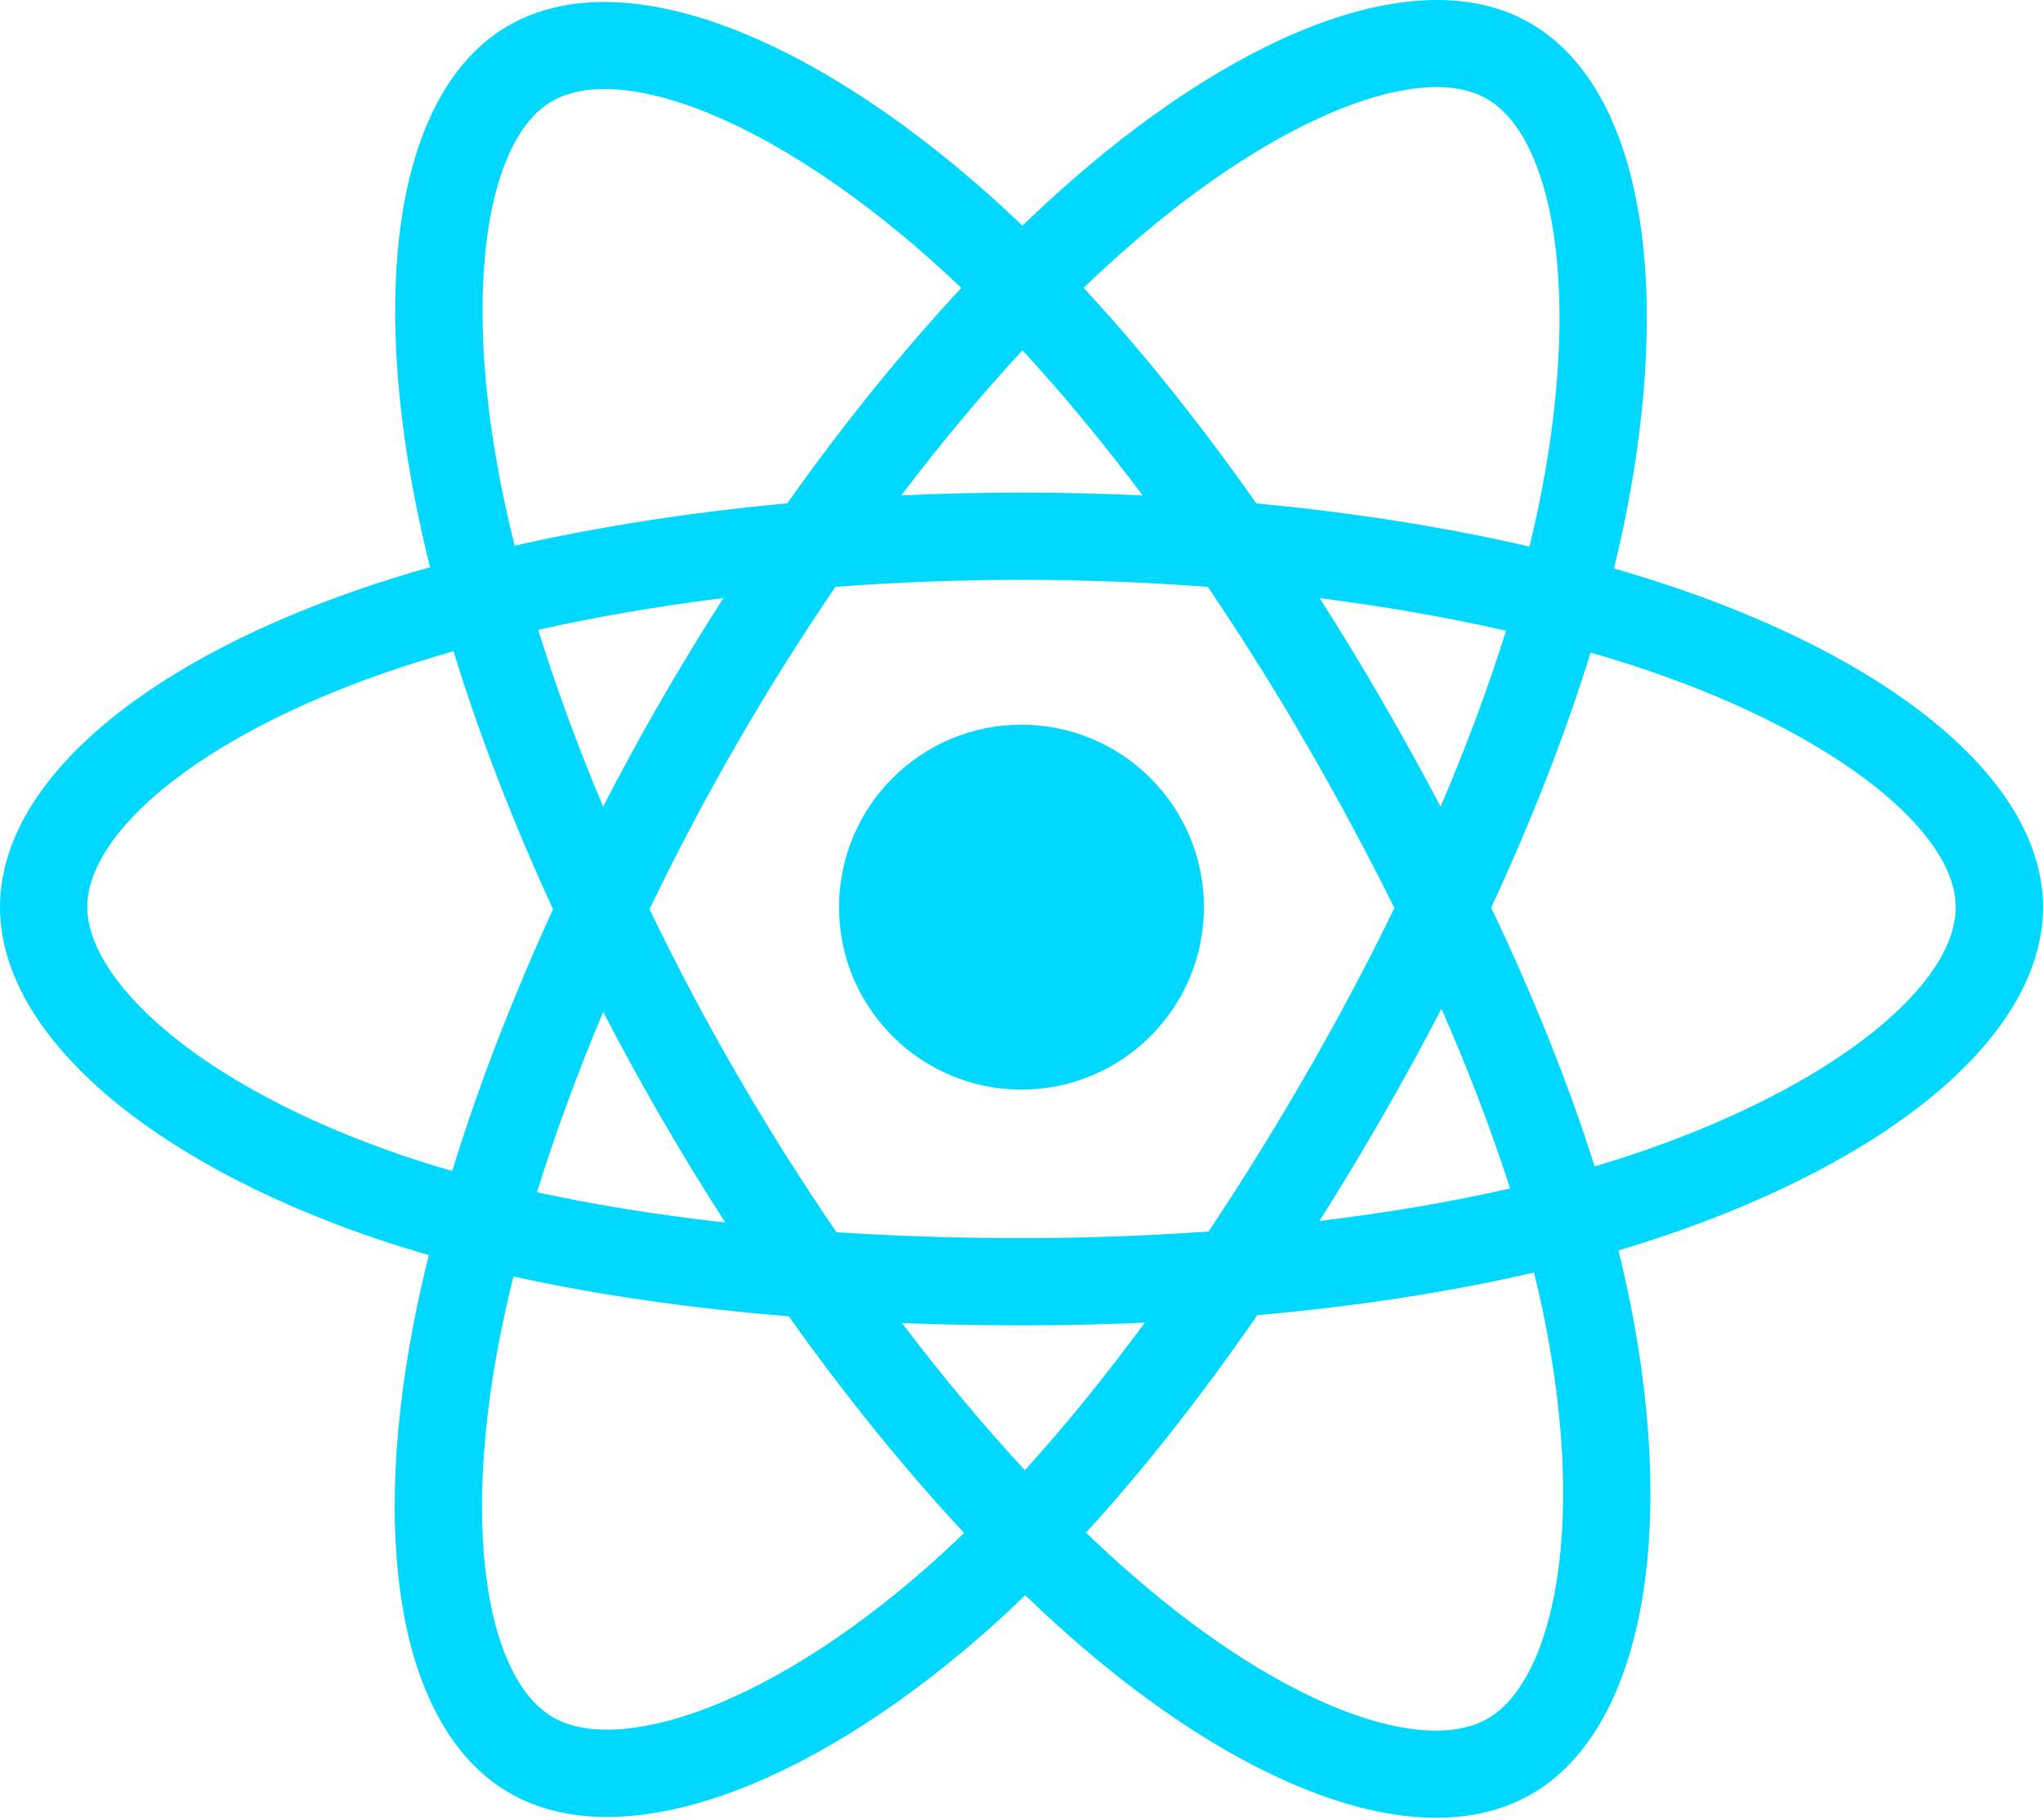
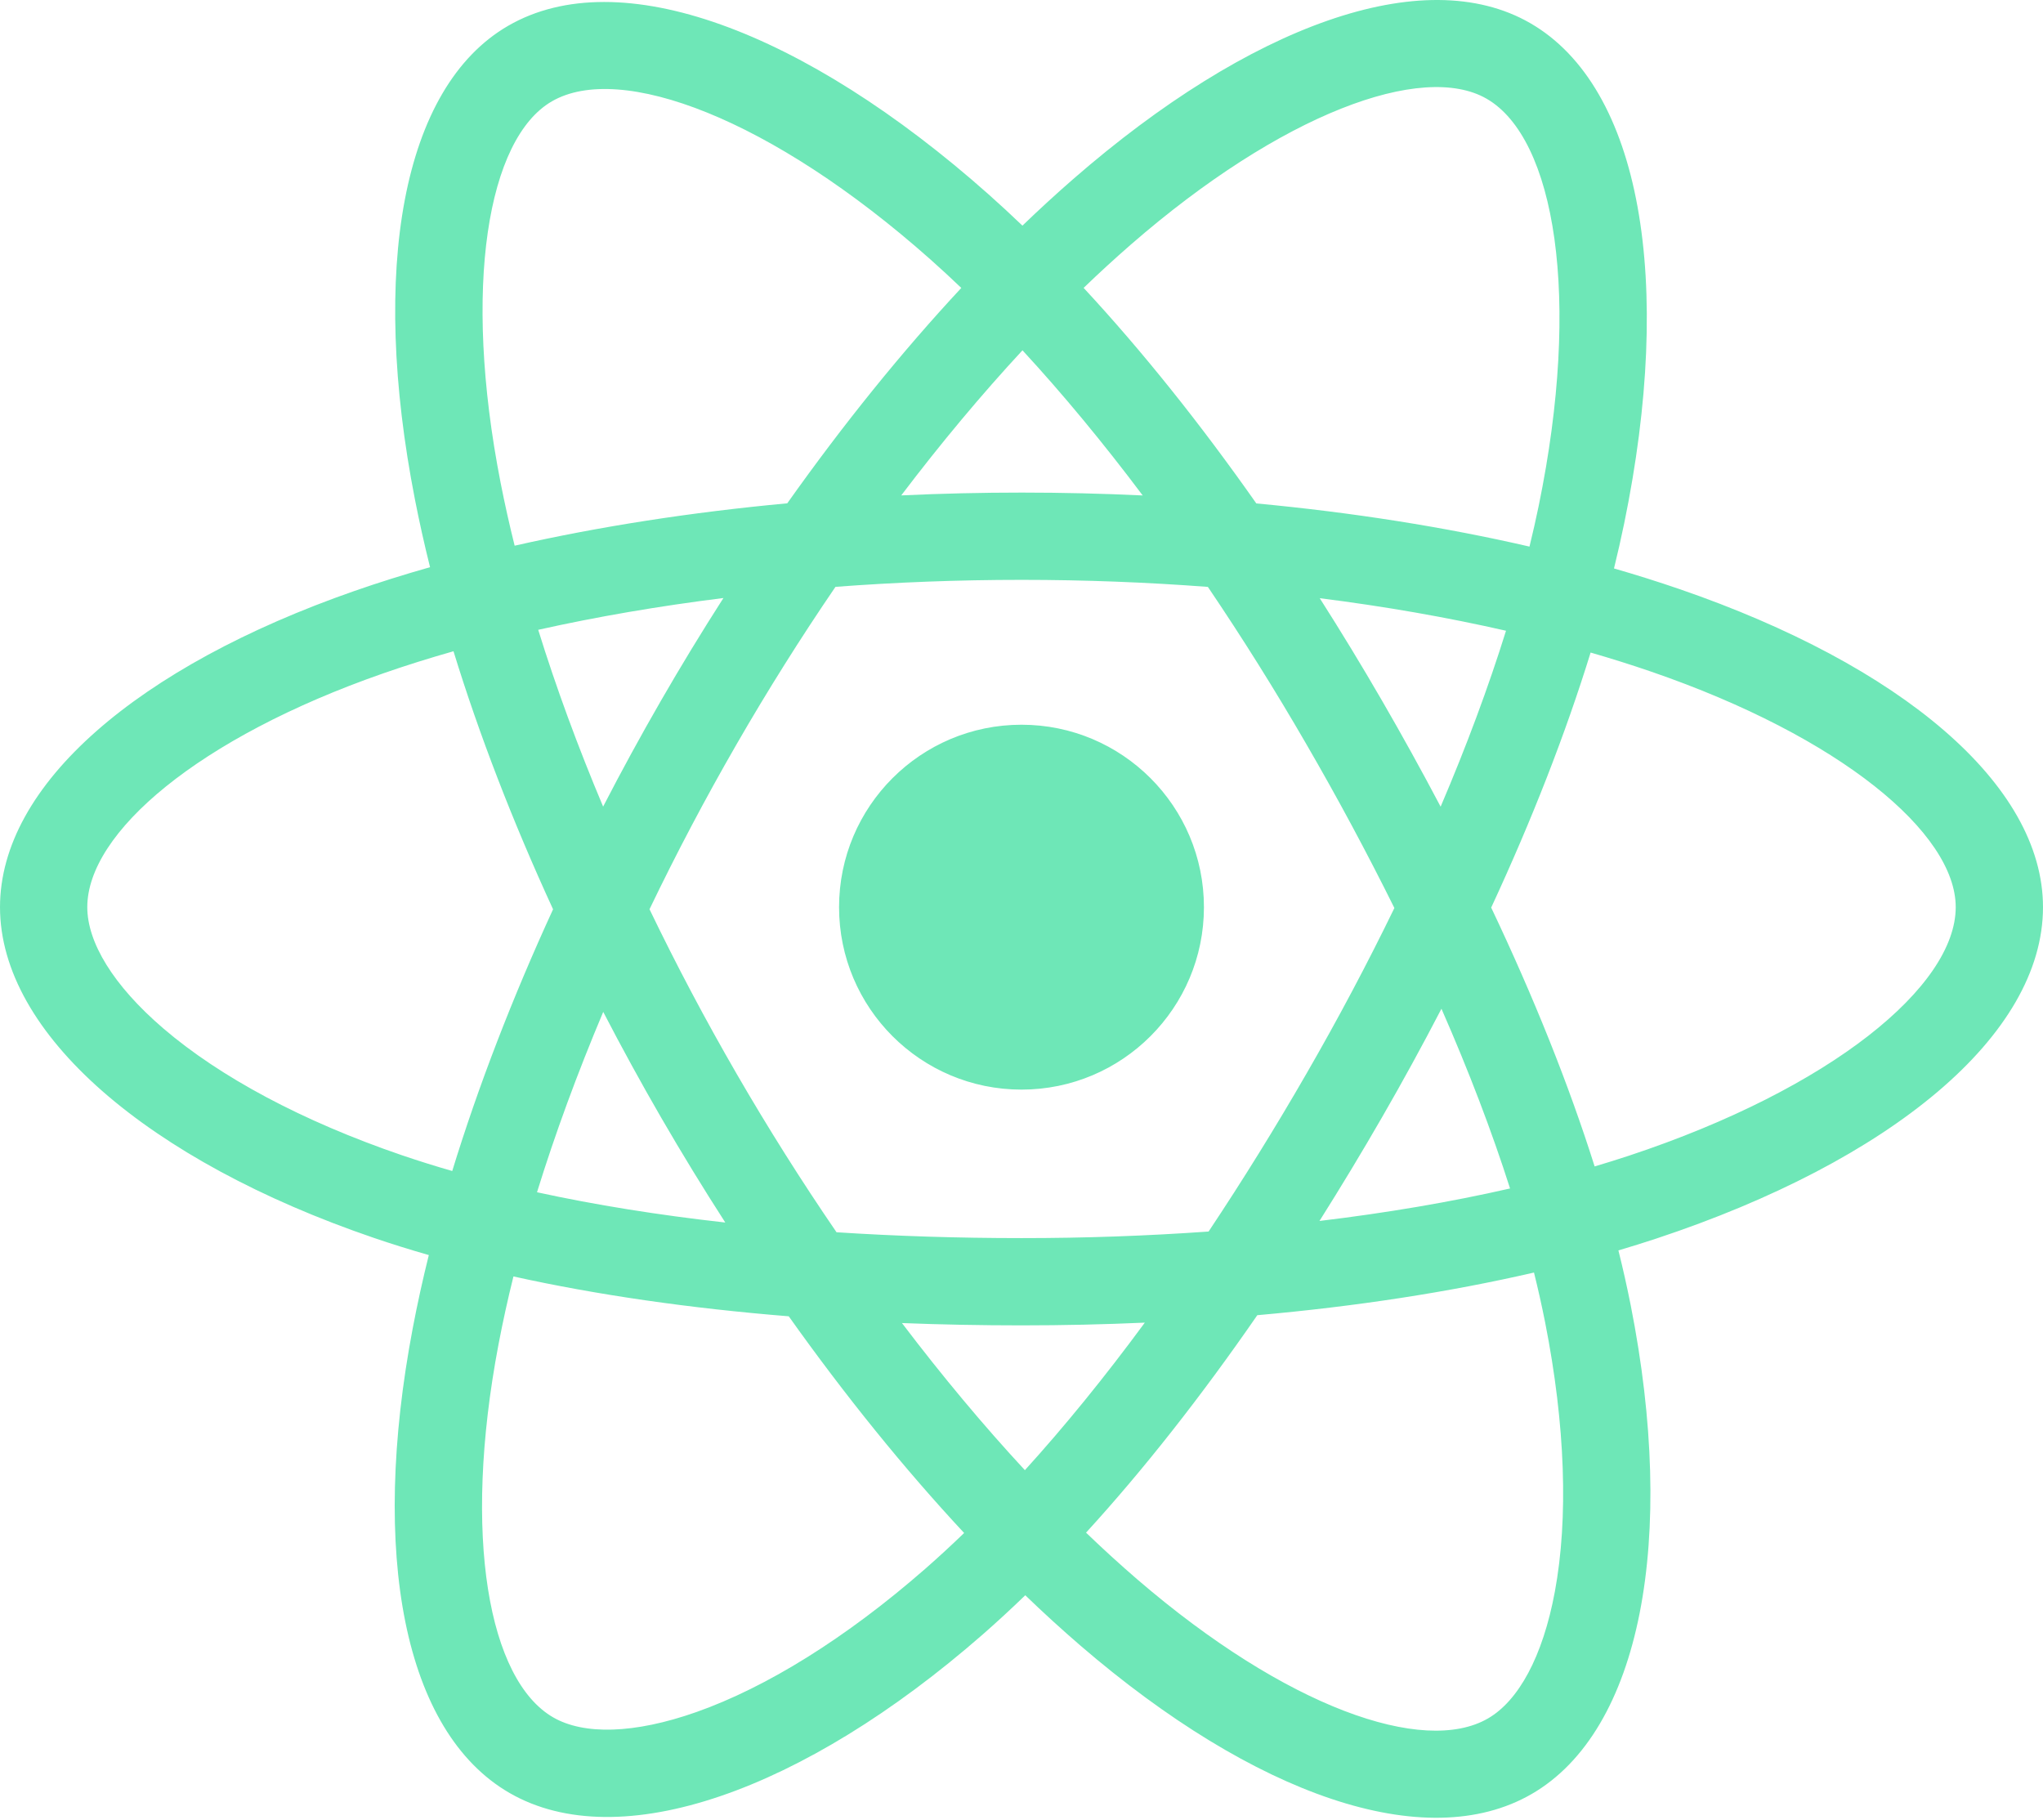
<svg xmlns="http://www.w3.org/2000/svg" aria-hidden="true" role="img" class="iconify iconify--logos" width="35.93" height="32" preserveAspectRatio="xMidYMid meet" viewBox="0 0 256 228">
-   <path fill="#00D8FF" d="M210.483 73.824a171.49 171.49 0 0 0-8.24-2.597c.465-1.9.893-3.777 1.273-5.621c6.238-30.281 2.16-54.676-11.769-62.708c-13.355-7.7-35.196.329-57.254 19.526a171.23 171.23 0 0 0-6.375 5.848a155.866 155.866 0 0 0-4.241-3.917C100.759 3.829 77.587-4.822 63.673 3.233C50.33 10.957 46.379 33.89 51.995 62.588a170.974 170.974 0 0 0 1.892 8.48c-3.28.932-6.445 1.924-9.474 2.98C17.309 83.498 0 98.307 0 113.668c0 15.865 18.582 31.778 46.812 41.427a145.52 145.52 0 0 0 6.921 2.165a167.467 167.467 0 0 0-2.01 9.138c-5.354 28.2-1.173 50.591 12.134 58.266c13.744 7.926 36.812-.22 59.273-19.855a145.567 145.567 0 0 0 5.342-4.923a168.064 168.064 0 0 0 6.92 6.314c21.758 18.722 43.246 26.282 56.54 18.586c13.731-7.949 18.194-32.003 12.4-61.268a145.016 145.016 0 0 0-1.535-6.842c1.62-.48 3.21-.974 4.76-1.488c29.348-9.723 48.443-25.443 48.443-41.52c0-15.417-17.868-30.326-45.517-39.844Zm-6.365 70.984c-1.4.463-2.836.91-4.3 1.345c-3.24-10.257-7.612-21.163-12.963-32.432c5.106-11 9.31-21.767 12.459-31.957c2.619.758 5.16 1.557 7.61 2.4c23.69 8.156 38.14 20.213 38.14 29.504c0 9.896-15.606 22.743-40.946 31.14Zm-10.514 20.834c2.562 12.94 2.927 24.64 1.23 33.787c-1.524 8.219-4.59 13.698-8.382 15.893c-8.067 4.67-25.32-1.4-43.927-17.412a156.726 156.726 0 0 1-6.437-5.87c7.214-7.889 14.423-17.06 21.459-27.246c12.376-1.098 24.068-2.894 34.671-5.345a134.17 134.17 0 0 1 1.386 6.193ZM87.276 214.515c-7.882 2.783-14.16 2.863-17.955.675c-8.075-4.657-11.432-22.636-6.853-46.752a156.923 156.923 0 0 1 1.869-8.499c10.486 2.32 22.093 3.988 34.498 4.994c7.084 9.967 14.501 19.128 21.976 27.15a134.668 134.668 0 0 1-4.877 4.492c-9.933 8.682-19.886 14.842-28.658 17.94ZM50.35 144.747c-12.483-4.267-22.792-9.812-29.858-15.863c-6.35-5.437-9.555-10.836-9.555-15.216c0-9.322 13.897-21.212 37.076-29.293c2.813-.98 5.757-1.905 8.812-2.773c3.204 10.42 7.406 21.315 12.477 32.332c-5.137 11.18-9.399 22.249-12.634 32.792a134.718 134.718 0 0 1-6.318-1.979Zm12.378-84.26c-4.811-24.587-1.616-43.134 6.425-47.789c8.564-4.958 27.502 2.111 47.463 19.835a144.318 144.318 0 0 1 3.841 3.545c-7.438 7.987-14.787 17.08-21.808 26.988c-12.04 1.116-23.565 2.908-34.161 5.309a160.342 160.342 0 0 1-1.76-7.887Zm110.427 27.268a347.8 347.8 0 0 0-7.785-12.803c8.168 1.033 15.994 2.404 23.343 4.08c-2.206 7.072-4.956 14.465-8.193 22.045a381.151 381.151 0 0 0-7.365-13.322Zm-45.032-43.861c5.044 5.465 10.096 11.566 15.065 18.186a322.04 322.04 0 0 0-30.257-.006c4.974-6.559 10.069-12.652 15.192-18.18ZM82.802 87.83a323.167 323.167 0 0 0-7.227 13.238c-3.184-7.553-5.909-14.98-8.134-22.152c7.304-1.634 15.093-2.97 23.209-3.984a321.524 321.524 0 0 0-7.848 12.897Zm8.081 65.352c-8.385-.936-16.291-2.203-23.593-3.793c2.26-7.3 5.045-14.885 8.298-22.6a321.187 321.187 0 0 0 7.257 13.246c2.594 4.48 5.28 8.868 8.038 13.147Zm37.542 31.03c-5.184-5.592-10.354-11.779-15.403-18.433c4.902.192 9.899.29 14.978.29c5.218 0 10.376-.117 15.453-.343c-4.985 6.774-10.018 12.97-15.028 18.486Zm52.198-57.817c3.422 7.8 6.306 15.345 8.596 22.52c-7.422 1.694-15.436 3.058-23.88 4.071a382.417 382.417 0 0 0 7.859-13.026a347.403 347.403 0 0 0 7.425-13.565Zm-16.898 8.101a358.557 358.557 0 0 1-12.281 19.815a329.4 329.4 0 0 1-23.444.823c-7.967 0-15.716-.248-23.178-.732a310.202 310.202 0 0 1-12.513-19.846h.001a307.41 307.41 0 0 1-10.923-20.627a310.278 310.278 0 0 1 10.89-20.637l-.001.001a307.318 307.318 0 0 1 12.413-19.761c7.613-.576 15.42-.876 23.31-.876H128c7.926 0 15.743.303 23.354.883a329.357 329.357 0 0 1 12.335 19.695a358.489 358.489 0 0 1 11.036 20.54a329.472 329.472 0 0 1-11 20.722Zm22.56-122.124c8.572 4.944 11.906 24.881 6.52 51.026c-.344 1.668-.73 3.367-1.15 5.09c-10.622-2.452-22.155-4.275-34.23-5.408c-7.034-10.017-14.323-19.124-21.64-27.008a160.789 160.789 0 0 1 5.888-5.4c18.9-16.447 36.564-22.941 44.612-18.3ZM128 90.808c12.625 0 22.86 10.235 22.86 22.86s-10.235 22.86-22.86 22.86s-22.86-10.235-22.86-22.86s10.235-22.86 22.86-22.86Z" />
+   <path fill="#6ee7b7" d="M210.483 73.824a171.49 171.49 0 0 0-8.24-2.597c.465-1.9.893-3.777 1.273-5.621c6.238-30.281 2.16-54.676-11.769-62.708c-13.355-7.7-35.196.329-57.254 19.526a171.23 171.23 0 0 0-6.375 5.848a155.866 155.866 0 0 0-4.241-3.917C100.759 3.829 77.587-4.822 63.673 3.233C50.33 10.957 46.379 33.89 51.995 62.588a170.974 170.974 0 0 0 1.892 8.48c-3.28.932-6.445 1.924-9.474 2.98C17.309 83.498 0 98.307 0 113.668c0 15.865 18.582 31.778 46.812 41.427a145.52 145.52 0 0 0 6.921 2.165a167.467 167.467 0 0 0-2.01 9.138c-5.354 28.2-1.173 50.591 12.134 58.266c13.744 7.926 36.812-.22 59.273-19.855a145.567 145.567 0 0 0 5.342-4.923a168.064 168.064 0 0 0 6.92 6.314c21.758 18.722 43.246 26.282 56.54 18.586c13.731-7.949 18.194-32.003 12.4-61.268a145.016 145.016 0 0 0-1.535-6.842c1.62-.48 3.21-.974 4.76-1.488c29.348-9.723 48.443-25.443 48.443-41.52c0-15.417-17.868-30.326-45.517-39.844Zm-6.365 70.984c-1.4.463-2.836.91-4.3 1.345c-3.24-10.257-7.612-21.163-12.963-32.432c5.106-11 9.31-21.767 12.459-31.957c2.619.758 5.16 1.557 7.61 2.4c23.69 8.156 38.14 20.213 38.14 29.504c0 9.896-15.606 22.743-40.946 31.14Zm-10.514 20.834c2.562 12.94 2.927 24.64 1.23 33.787c-1.524 8.219-4.59 13.698-8.382 15.893c-8.067 4.67-25.32-1.4-43.927-17.412a156.726 156.726 0 0 1-6.437-5.87c7.214-7.889 14.423-17.06 21.459-27.246c12.376-1.098 24.068-2.894 34.671-5.345a134.17 134.17 0 0 1 1.386 6.193ZM87.276 214.515c-7.882 2.783-14.16 2.863-17.955.675c-8.075-4.657-11.432-22.636-6.853-46.752a156.923 156.923 0 0 1 1.869-8.499c10.486 2.32 22.093 3.988 34.498 4.994c7.084 9.967 14.501 19.128 21.976 27.15a134.668 134.668 0 0 1-4.877 4.492c-9.933 8.682-19.886 14.842-28.658 17.94ZM50.35 144.747c-12.483-4.267-22.792-9.812-29.858-15.863c-6.35-5.437-9.555-10.836-9.555-15.216c0-9.322 13.897-21.212 37.076-29.293c2.813-.98 5.757-1.905 8.812-2.773c3.204 10.42 7.406 21.315 12.477 32.332c-5.137 11.18-9.399 22.249-12.634 32.792a134.718 134.718 0 0 1-6.318-1.979Zm12.378-84.26c-4.811-24.587-1.616-43.134 6.425-47.789c8.564-4.958 27.502 2.111 47.463 19.835a144.318 144.318 0 0 1 3.841 3.545c-7.438 7.987-14.787 17.08-21.808 26.988c-12.04 1.116-23.565 2.908-34.161 5.309a160.342 160.342 0 0 1-1.76-7.887Zm110.427 27.268a347.8 347.8 0 0 0-7.785-12.803c8.168 1.033 15.994 2.404 23.343 4.08c-2.206 7.072-4.956 14.465-8.193 22.045a381.151 381.151 0 0 0-7.365-13.322Zm-45.032-43.861c5.044 5.465 10.096 11.566 15.065 18.186a322.04 322.04 0 0 0-30.257-.006c4.974-6.559 10.069-12.652 15.192-18.18ZM82.802 87.83a323.167 323.167 0 0 0-7.227 13.238c-3.184-7.553-5.909-14.98-8.134-22.152c7.304-1.634 15.093-2.97 23.209-3.984a321.524 321.524 0 0 0-7.848 12.897Zm8.081 65.352c-8.385-.936-16.291-2.203-23.593-3.793c2.26-7.3 5.045-14.885 8.298-22.6a321.187 321.187 0 0 0 7.257 13.246c2.594 4.48 5.28 8.868 8.038 13.147Zm37.542 31.03c-5.184-5.592-10.354-11.779-15.403-18.433c4.902.192 9.899.29 14.978.29c5.218 0 10.376-.117 15.453-.343c-4.985 6.774-10.018 12.97-15.028 18.486Zm52.198-57.817c3.422 7.8 6.306 15.345 8.596 22.52c-7.422 1.694-15.436 3.058-23.88 4.071a382.417 382.417 0 0 0 7.859-13.026a347.403 347.403 0 0 0 7.425-13.565Zm-16.898 8.101a358.557 358.557 0 0 1-12.281 19.815a329.4 329.4 0 0 1-23.444.823c-7.967 0-15.716-.248-23.178-.732a310.202 310.202 0 0 1-12.513-19.846h.001a307.41 307.41 0 0 1-10.923-20.627a310.278 310.278 0 0 1 10.89-20.637l-.001.001a307.318 307.318 0 0 1 12.413-19.761c7.613-.576 15.42-.876 23.31-.876H128c7.926 0 15.743.303 23.354.883a329.357 329.357 0 0 1 12.335 19.695a358.489 358.489 0 0 1 11.036 20.54a329.472 329.472 0 0 1-11 20.722Zm22.56-122.124c8.572 4.944 11.906 24.881 6.52 51.026c-.344 1.668-.73 3.367-1.15 5.09c-10.622-2.452-22.155-4.275-34.23-5.408c-7.034-10.017-14.323-19.124-21.64-27.008a160.789 160.789 0 0 1 5.888-5.4c18.9-16.447 36.564-22.941 44.612-18.3ZM128 90.808c12.625 0 22.86 10.235 22.86 22.86s-10.235 22.86-22.86 22.86s-22.86-10.235-22.86-22.86s10.235-22.86 22.86-22.86Z" />
</svg>
